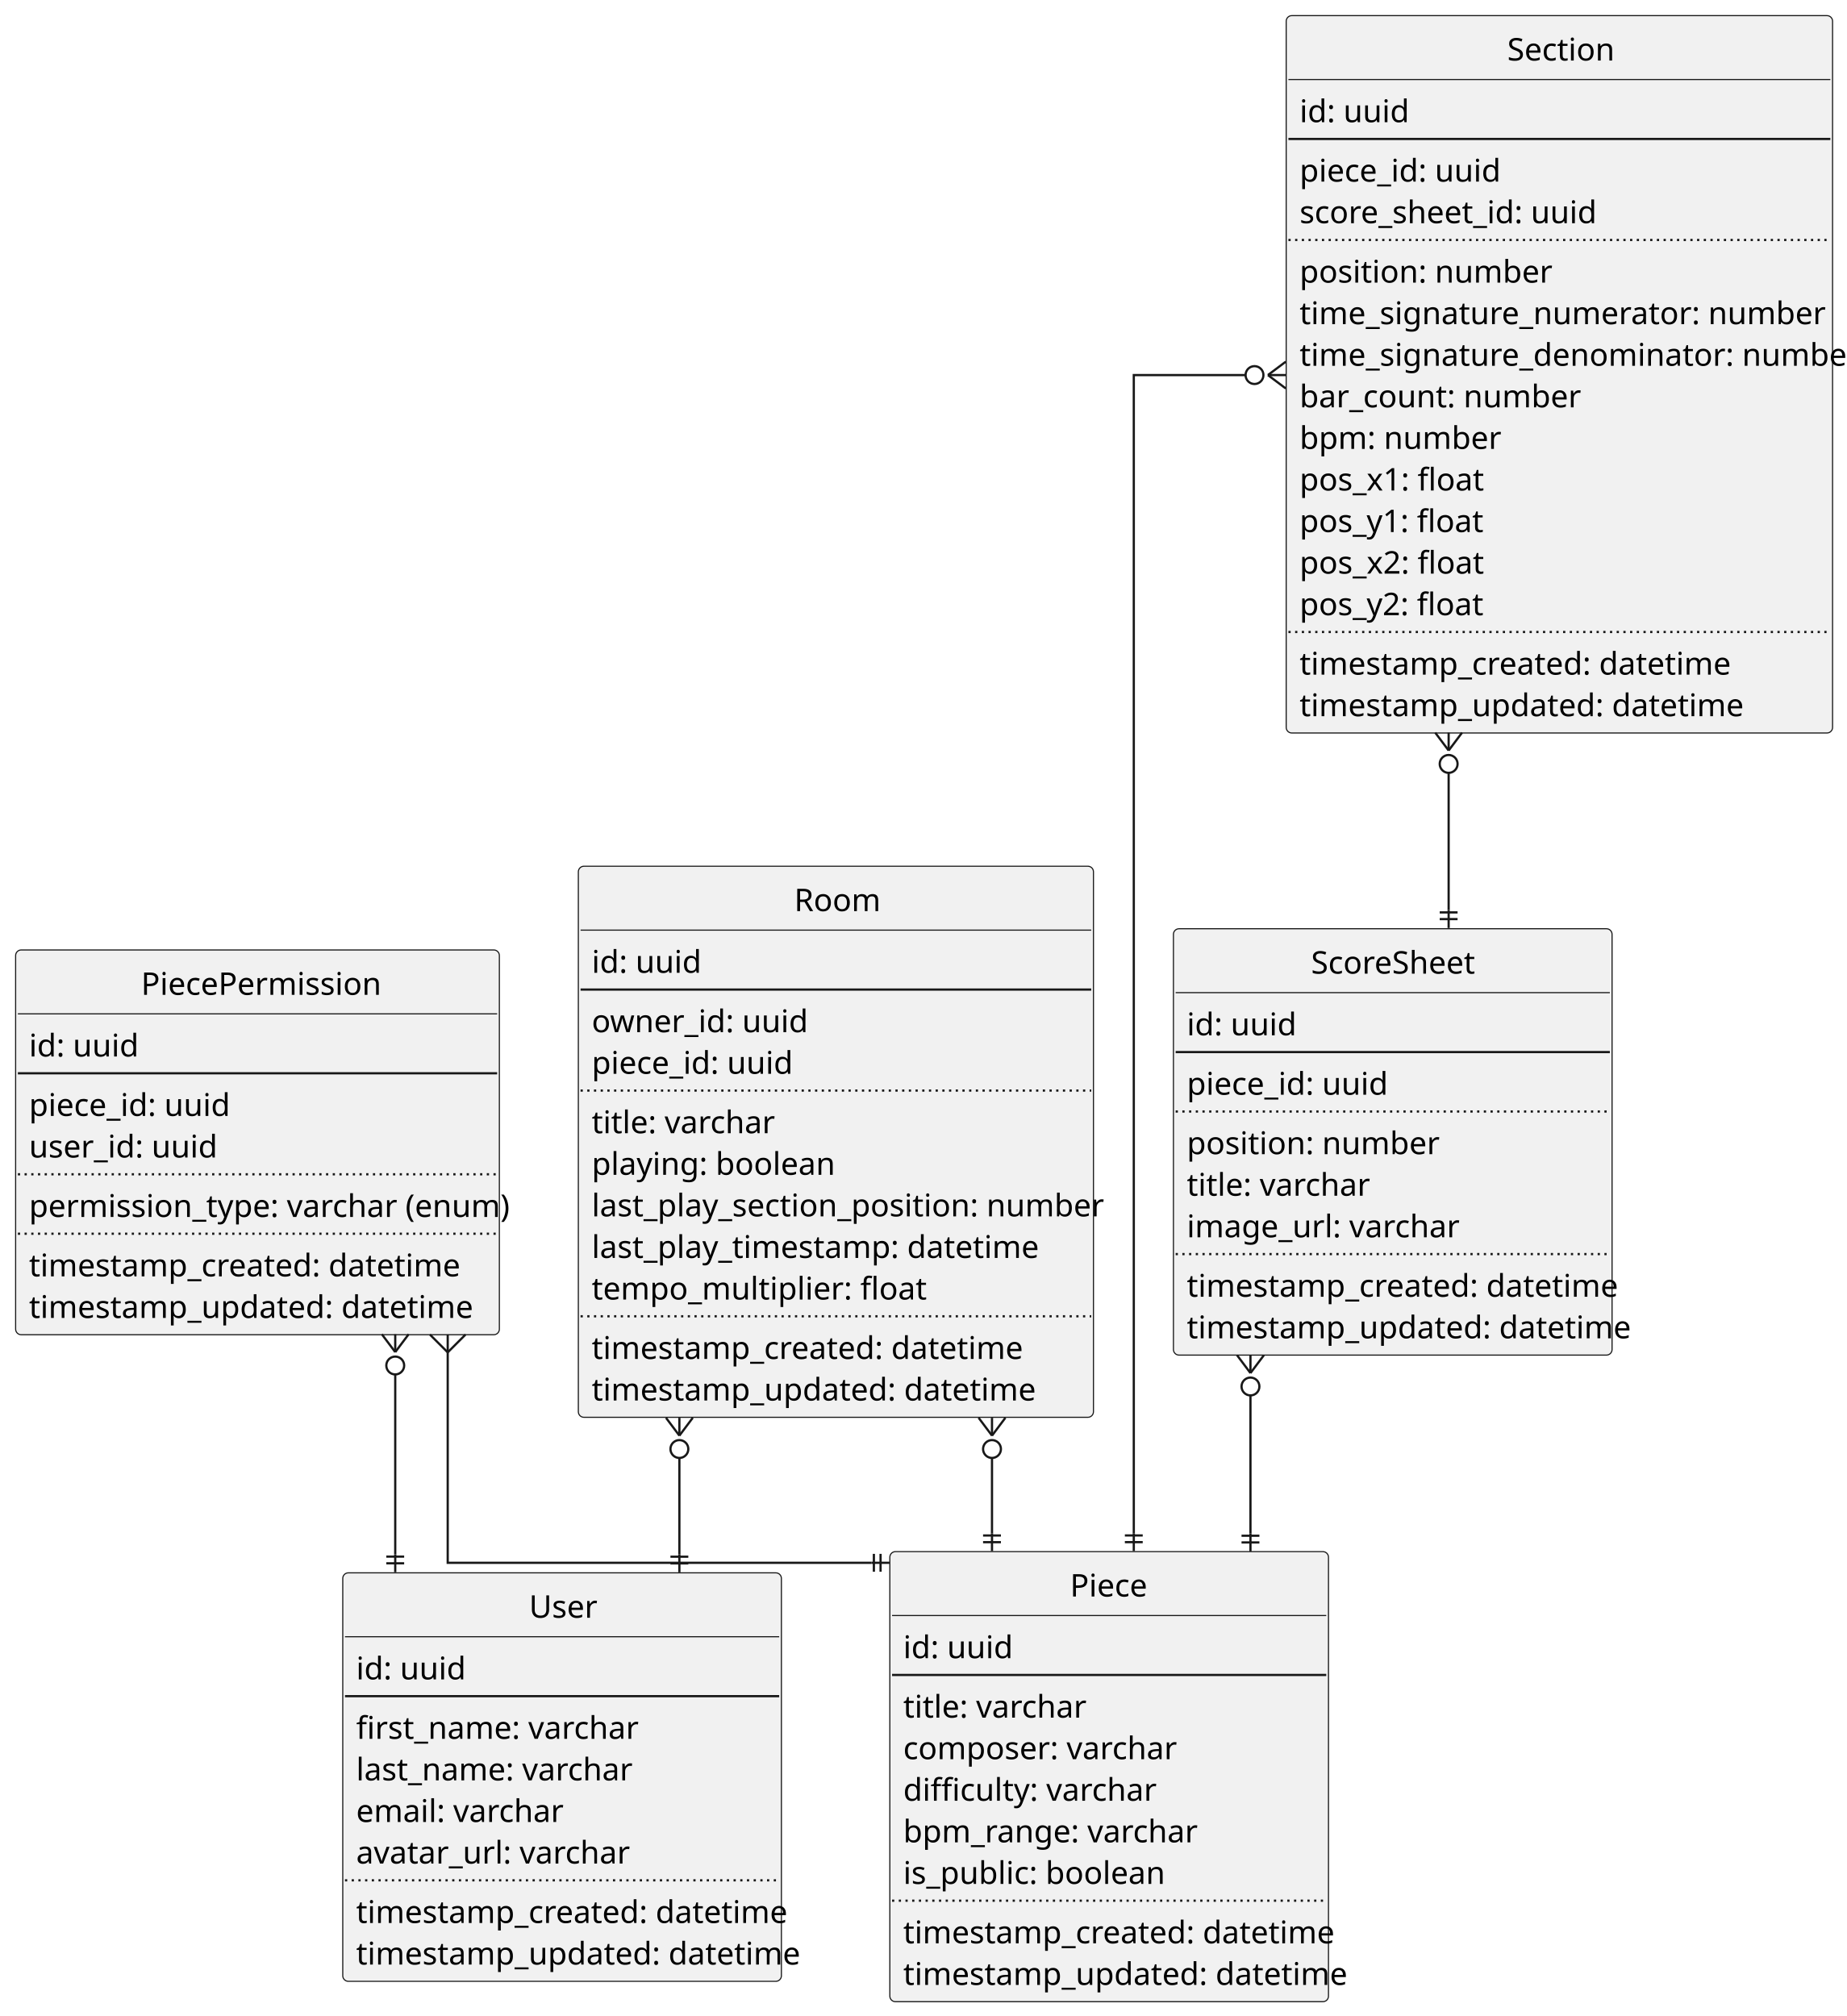
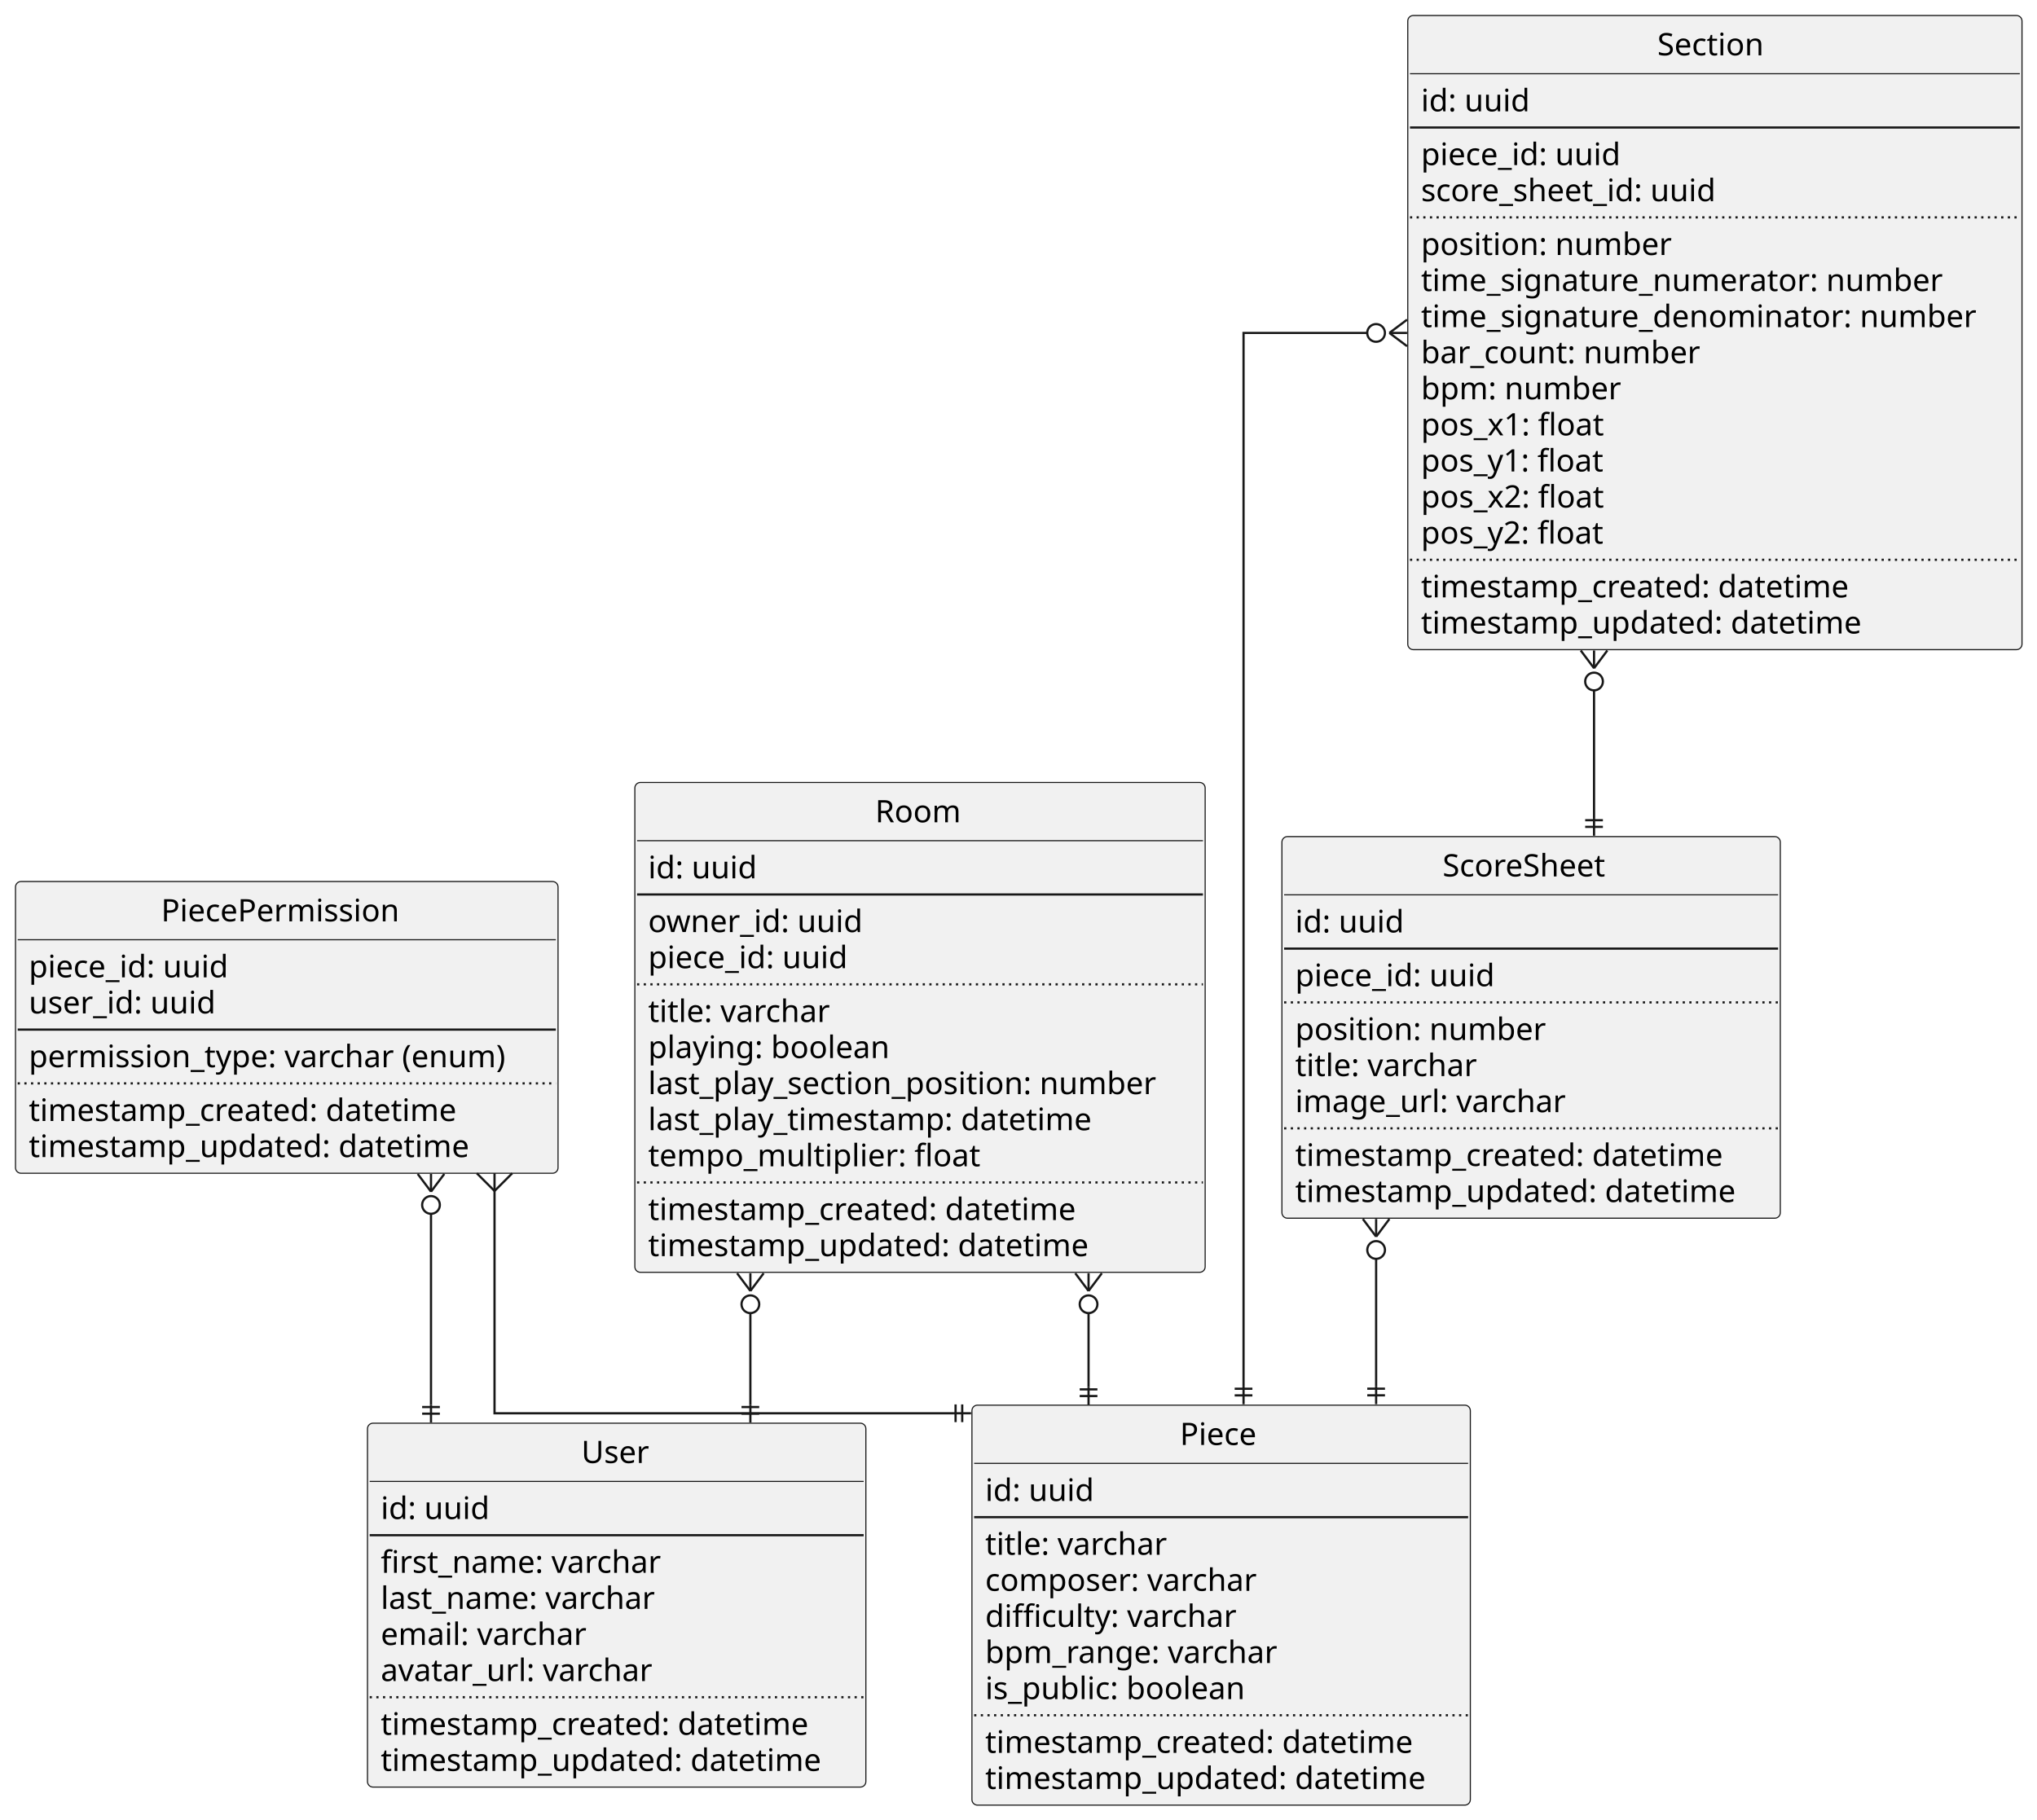
- <svg xmlns="http://www.w3.org/2000/svg" contentStyleType="text/css" data-diagram-type="CLASS" height="903px" preserveAspectRatio="none" style="width:827px;height:903px;background:#FFFFFF;" version="1.1" viewBox="0 0 827 903" width="827px" zoomAndPan="magnify">
+ <svg xmlns="http://www.w3.org/2000/svg" contentStyleType="text/css" data-diagram-type="CLASS" height="822px" preserveAspectRatio="none" style="width:920px;height:822px;background:#FFFFFF;" version="1.1" viewBox="0 0 920 822" width="920px" zoomAndPan="magnify">
  <defs />
  <g>
    <g class="entity" data-entity="user" data-source-line="8" data-uid="ent0002" id="entity_user">
-       <rect fill="#F1F1F1" height="182.969" rx="2.5" ry="2.5" style="stroke:#181818;stroke-width:0.5;" width="196.44" x="153.5" y="704.5" />
-       <text fill="#000000" font-family="sans-serif" font-size="14" lengthAdjust="spacing" textLength="29.559" x="236.941" y="724.607">User
-             </text>
-       <line style="stroke:#181818;stroke-width:0.5;" x1="154.5" x2="348.94" y1="733.121" y2="733.121" />
-       <text fill="#000000" font-family="sans-serif" font-size="14" lengthAdjust="spacing" textLength="45.145" x="159.5" y="752.229">id: uuid
-             </text>
-       <line style="stroke:#181818;stroke-width:1;" x1="154.5" x2="348.94" y1="759.742" y2="759.742" />
-       <text fill="#000000" font-family="sans-serif" font-size="14" lengthAdjust="spacing" textLength="119.82" x="159.5" y="778.85">first_name: varchar
-             </text>
-       <text fill="#000000" font-family="sans-serif" font-size="14" lengthAdjust="spacing" textLength="119.055" x="159.5" y="797.471">last_name: varchar
-             </text>
-       <text fill="#000000" font-family="sans-serif" font-size="14" lengthAdjust="spacing" textLength="87.917" x="159.5" y="816.092">email: varchar
-             </text>
-       <text fill="#000000" font-family="sans-serif" font-size="14" lengthAdjust="spacing" textLength="116.717" x="159.5" y="834.713">avatar_url: varchar
-             </text>
-       <line style="stroke:#181818;stroke-width:1;stroke-dasharray:1,2;" x1="154.5" x2="348.94" y1="842.227" y2="842.227" />
-       <text fill="#000000" font-family="sans-serif" font-size="14" lengthAdjust="spacing" textLength="180.53" x="159.5" y="861.334">timestamp_created: datetime
-             </text>
-       <text fill="#000000" font-family="sans-serif" font-size="14" lengthAdjust="spacing" textLength="184.44" x="159.5" y="879.955">timestamp_updated: datetime
+       <rect fill="#F1F1F1" height="164.375" rx="2.5" ry="2.5" style="stroke:#181818;stroke-width:0.5;" width="225.097" x="165.97" y="642.87" />
+       <text fill="#000000" font-family="sans-serif" font-size="14" lengthAdjust="spacing" textLength="31.91" x="262.563" y="660.865">User
+             </text>
+       <line style="stroke:#181818;stroke-width:0.5;" x1="166.97" x2="390.067" y1="669.167" y2="669.167" />
+       <text fill="#000000" font-family="sans-serif" font-size="14" lengthAdjust="spacing" textLength="52.466" x="171.97" y="686.162">id: uuid
+             </text>
+       <line style="stroke:#181818;stroke-width:1;" x1="166.97" x2="390.067" y1="693.464" y2="693.464" />
+       <text fill="#000000" font-family="sans-serif" font-size="14" lengthAdjust="spacing" textLength="136.753" x="171.97" y="710.459">first_name: varchar
+             </text>
+       <text fill="#000000" font-family="sans-serif" font-size="14" lengthAdjust="spacing" textLength="134.648" x="171.97" y="726.756">last_name: varchar
+             </text>
+       <text fill="#000000" font-family="sans-serif" font-size="14" lengthAdjust="spacing" textLength="101.302" x="171.97" y="743.053">email: varchar
+             </text>
+       <text fill="#000000" font-family="sans-serif" font-size="14" lengthAdjust="spacing" textLength="133.478" x="171.97" y="759.35">avatar_url: varchar
+             </text>
+       <line style="stroke:#181818;stroke-width:1;stroke-dasharray:1,2;" x1="166.97" x2="390.067" y1="766.651" y2="766.651" />
+       <text fill="#000000" font-family="sans-serif" font-size="14" lengthAdjust="spacing" textLength="208.517" x="171.97" y="783.646">timestamp_created: datetime
+             </text>
+       <text fill="#000000" font-family="sans-serif" font-size="14" lengthAdjust="spacing" textLength="213.097" x="171.97" y="799.943">timestamp_updated: datetime
            </text>
    </g>
    <g class="entity" data-entity="piece" data-source-line="21" data-uid="ent0003" id="entity_piece">
-       <rect fill="#F1F1F1" height="201.59" rx="2.5" ry="2.5" style="stroke:#181818;stroke-width:0.5;" width="196.44" x="398.5" y="695" />
-       <text fill="#000000" font-family="sans-serif" font-size="14" lengthAdjust="spacing" textLength="35.02" x="479.21" y="715.107">Piece
-             </text>
-       <line style="stroke:#181818;stroke-width:0.5;" x1="399.5" x2="593.94" y1="723.621" y2="723.621" />
-       <text fill="#000000" font-family="sans-serif" font-size="14" lengthAdjust="spacing" textLength="45.145" x="404.5" y="742.729">id: uuid
-             </text>
-       <line style="stroke:#181818;stroke-width:1;" x1="399.5" x2="593.94" y1="750.242" y2="750.242" />
-       <text fill="#000000" font-family="sans-serif" font-size="14" lengthAdjust="spacing" textLength="76.248" x="404.5" y="769.35">title: varchar
-             </text>
-       <text fill="#000000" font-family="sans-serif" font-size="14" lengthAdjust="spacing" textLength="115.931" x="404.5" y="787.971">composer: varchar
-             </text>
-       <text fill="#000000" font-family="sans-serif" font-size="14" lengthAdjust="spacing" textLength="105.034" x="404.5" y="806.592">difficulty: varchar
-             </text>
-       <text fill="#000000" font-family="sans-serif" font-size="14" lengthAdjust="spacing" textLength="125.289" x="404.5" y="825.213">bpm_range: varchar
-             </text>
-       <text fill="#000000" font-family="sans-serif" font-size="14" lengthAdjust="spacing" textLength="112.082" x="404.5" y="843.834">is_public: boolean
-             </text>
-       <line style="stroke:#181818;stroke-width:1;stroke-dasharray:1,2;" x1="399.5" x2="593.94" y1="851.348" y2="851.348" />
-       <text fill="#000000" font-family="sans-serif" font-size="14" lengthAdjust="spacing" textLength="180.53" x="404.5" y="870.455">timestamp_created: datetime
-             </text>
-       <text fill="#000000" font-family="sans-serif" font-size="14" lengthAdjust="spacing" textLength="184.44" x="404.5" y="889.076">timestamp_updated: datetime
+       <rect fill="#F1F1F1" height="180.672" rx="2.5" ry="2.5" style="stroke:#181818;stroke-width:0.5;" width="225.097" x="438.97" y="634.72" />
+       <text fill="#000000" font-family="sans-serif" font-size="14" lengthAdjust="spacing" textLength="37.256" x="532.89" y="652.715">Piece
+             </text>
+       <line style="stroke:#181818;stroke-width:0.5;" x1="439.97" x2="663.067" y1="661.017" y2="661.017" />
+       <text fill="#000000" font-family="sans-serif" font-size="14" lengthAdjust="spacing" textLength="52.466" x="444.97" y="678.012">id: uuid
+             </text>
+       <line style="stroke:#181818;stroke-width:1;" x1="439.97" x2="663.067" y1="685.314" y2="685.314" />
+       <text fill="#000000" font-family="sans-serif" font-size="14" lengthAdjust="spacing" textLength="90.064" x="444.97" y="702.309">title: varchar
+             </text>
+       <text fill="#000000" font-family="sans-serif" font-size="14" lengthAdjust="spacing" textLength="131.708" x="444.97" y="718.606">composer: varchar
+             </text>
+       <text fill="#000000" font-family="sans-serif" font-size="14" lengthAdjust="spacing" textLength="123.45" x="444.97" y="734.903">difficulty: varchar
+             </text>
+       <text fill="#000000" font-family="sans-serif" font-size="14" lengthAdjust="spacing" textLength="141.811" x="444.97" y="751.199">bpm_range: varchar
+             </text>
+       <text fill="#000000" font-family="sans-serif" font-size="14" lengthAdjust="spacing" textLength="125.446" x="444.97" y="767.496">is_public: boolean
+             </text>
+       <line style="stroke:#181818;stroke-width:1;stroke-dasharray:1,2;" x1="439.97" x2="663.067" y1="774.798" y2="774.798" />
+       <text fill="#000000" font-family="sans-serif" font-size="14" lengthAdjust="spacing" textLength="208.517" x="444.97" y="791.793">timestamp_created: datetime
+             </text>
+       <text fill="#000000" font-family="sans-serif" font-size="14" lengthAdjust="spacing" textLength="213.097" x="444.97" y="808.09">timestamp_updated: datetime
            </text>
    </g>
    <g class="entity" data-entity="scoresheet" data-source-line="35" data-uid="ent0004" id="entity_scoresheet">
-       <rect fill="#F1F1F1" height="190.969" rx="2.5" ry="2.5" style="stroke:#181818;stroke-width:0.5;" width="196.44" x="525.5" y="416" />
-       <text fill="#000000" font-family="sans-serif" font-size="14" lengthAdjust="spacing" textLength="73.158" x="587.141" y="436.107">ScoreSheet
-             </text>
-       <line style="stroke:#181818;stroke-width:0.5;" x1="526.5" x2="720.94" y1="444.621" y2="444.621" />
-       <text fill="#000000" font-family="sans-serif" font-size="14" lengthAdjust="spacing" textLength="45.145" x="531.5" y="463.728">id: uuid
-             </text>
-       <line style="stroke:#181818;stroke-width:1;" x1="526.5" x2="720.94" y1="471.242" y2="471.242" />
-       <text fill="#000000" font-family="sans-serif" font-size="14" lengthAdjust="spacing" textLength="86.399" x="531.5" y="490.35">piece_id: uuid
-             </text>
-       <line style="stroke:#181818;stroke-width:1;stroke-dasharray:1,2;" x1="526.5" x2="720.94" y1="497.863" y2="497.863" />
-       <text fill="#000000" font-family="sans-serif" font-size="14" lengthAdjust="spacing" textLength="103.503" x="531.5" y="516.971">position: number
-             </text>
-       <text fill="#000000" font-family="sans-serif" font-size="14" lengthAdjust="spacing" textLength="76.248" x="531.5" y="535.592">title: varchar
-             </text>
-       <text fill="#000000" font-family="sans-serif" font-size="14" lengthAdjust="spacing" textLength="115.938" x="531.5" y="554.213">image_url: varchar
-             </text>
-       <line style="stroke:#181818;stroke-width:1;stroke-dasharray:1,2;" x1="526.5" x2="720.94" y1="561.727" y2="561.727" />
-       <text fill="#000000" font-family="sans-serif" font-size="14" lengthAdjust="spacing" textLength="180.53" x="531.5" y="580.834">timestamp_created: datetime
-             </text>
-       <text fill="#000000" font-family="sans-serif" font-size="14" lengthAdjust="spacing" textLength="184.44" x="531.5" y="599.455">timestamp_updated: datetime
+       <rect fill="#F1F1F1" height="172.375" rx="2.5" ry="2.5" style="stroke:#181818;stroke-width:0.5;" width="225.097" x="578.97" y="377.9" />
+       <text fill="#000000" font-family="sans-serif" font-size="14" lengthAdjust="spacing" textLength="79.994" x="651.521" y="395.895">ScoreSheet
+             </text>
+       <line style="stroke:#181818;stroke-width:0.5;" x1="579.97" x2="803.067" y1="404.197" y2="404.197" />
+       <text fill="#000000" font-family="sans-serif" font-size="14" lengthAdjust="spacing" textLength="52.466" x="584.97" y="421.192">id: uuid
+             </text>
+       <line style="stroke:#181818;stroke-width:1;" x1="579.97" x2="803.067" y1="428.494" y2="428.494" />
+       <text fill="#000000" font-family="sans-serif" font-size="14" lengthAdjust="spacing" textLength="97.166" x="584.97" y="445.489">piece_id: uuid
+             </text>
+       <line style="stroke:#181818;stroke-width:1;stroke-dasharray:1,2;" x1="579.97" x2="803.067" y1="452.791" y2="452.791" />
+       <text fill="#000000" font-family="sans-serif" font-size="14" lengthAdjust="spacing" textLength="119.26" x="584.97" y="469.786">position: number
+             </text>
+       <text fill="#000000" font-family="sans-serif" font-size="14" lengthAdjust="spacing" textLength="90.064" x="584.97" y="486.083">title: varchar
+             </text>
+       <text fill="#000000" font-family="sans-serif" font-size="14" lengthAdjust="spacing" textLength="131.817" x="584.97" y="502.38">image_url: varchar
+             </text>
+       <line style="stroke:#181818;stroke-width:1;stroke-dasharray:1,2;" x1="579.97" x2="803.067" y1="509.681" y2="509.681" />
+       <text fill="#000000" font-family="sans-serif" font-size="14" lengthAdjust="spacing" textLength="208.517" x="584.97" y="526.676">timestamp_created: datetime
+             </text>
+       <text fill="#000000" font-family="sans-serif" font-size="14" lengthAdjust="spacing" textLength="213.097" x="584.97" y="542.973">timestamp_updated: datetime
            </text>
    </g>
    <g class="entity" data-entity="section" data-source-line="49" data-uid="ent0005" id="entity_section">
-       <rect fill="#F1F1F1" height="321.316" rx="2.5" ry="2.5" style="stroke:#181818;stroke-width:0.5;" width="244.689" x="576" y="7" />
-       <text fill="#000000" font-family="sans-serif" font-size="14" lengthAdjust="spacing" textLength="46.696" x="674.996" y="27.107">Section
-             </text>
-       <line style="stroke:#181818;stroke-width:0.5;" x1="577" x2="819.688" y1="35.621" y2="35.621" />
-       <text fill="#000000" font-family="sans-serif" font-size="14" lengthAdjust="spacing" textLength="45.145" x="582" y="54.728">id: uuid
-             </text>
-       <line style="stroke:#181818;stroke-width:1;" x1="577" x2="819.688" y1="62.242" y2="62.242" />
-       <text fill="#000000" font-family="sans-serif" font-size="14" lengthAdjust="spacing" textLength="86.399" x="582" y="81.35">piece_id: uuid
-             </text>
-       <text fill="#000000" font-family="sans-serif" font-size="14" lengthAdjust="spacing" textLength="129.199" x="582" y="99.971">score_sheet_id: uuid
-             </text>
-       <line style="stroke:#181818;stroke-width:1;stroke-dasharray:1,2;" x1="577" x2="819.688" y1="107.484" y2="107.484" />
-       <text fill="#000000" font-family="sans-serif" font-size="14" lengthAdjust="spacing" textLength="103.503" x="582" y="126.592">position: number
-             </text>
-       <text fill="#000000" font-family="sans-serif" font-size="14" lengthAdjust="spacing" textLength="218.668" x="582" y="145.213">time_signature_numerator: number
-             </text>
-       <text fill="#000000" font-family="sans-serif" font-size="14" lengthAdjust="spacing" textLength="232.689" x="582" y="163.834">time_signature_denominator: number
-             </text>
-       <text fill="#000000" font-family="sans-serif" font-size="14" lengthAdjust="spacing" textLength="117.517" x="582" y="182.455">bar_count: number
-             </text>
-       <text fill="#000000" font-family="sans-serif" font-size="14" lengthAdjust="spacing" textLength="82.482" x="582" y="201.076">bpm: number
-             </text>
-       <text fill="#000000" font-family="sans-serif" font-size="14" lengthAdjust="spacing" textLength="79.386" x="582" y="219.697">pos_x1: float
-             </text>
-       <text fill="#000000" font-family="sans-serif" font-size="14" lengthAdjust="spacing" textLength="79.386" x="582" y="238.318">pos_y1: float
-             </text>
-       <text fill="#000000" font-family="sans-serif" font-size="14" lengthAdjust="spacing" textLength="79.386" x="582" y="256.94">pos_x2: float
-             </text>
-       <text fill="#000000" font-family="sans-serif" font-size="14" lengthAdjust="spacing" textLength="79.386" x="582" y="275.56">pos_y2: float
-             </text>
-       <line style="stroke:#181818;stroke-width:1;stroke-dasharray:1,2;" x1="577" x2="819.688" y1="283.074" y2="283.074" />
-       <text fill="#000000" font-family="sans-serif" font-size="14" lengthAdjust="spacing" textLength="180.53" x="582" y="302.182">timestamp_created: datetime
-             </text>
-       <text fill="#000000" font-family="sans-serif" font-size="14" lengthAdjust="spacing" textLength="184.44" x="582" y="320.803">timestamp_updated: datetime
+       <rect fill="#F1F1F1" height="286.453" rx="2.5" ry="2.5" style="stroke:#181818;stroke-width:0.5;" width="277.419" x="635.81" y="7" />
+       <text fill="#000000" font-family="sans-serif" font-size="14" lengthAdjust="spacing" textLength="52.015" x="748.512" y="24.995">Section
+             </text>
+       <line style="stroke:#181818;stroke-width:0.5;" x1="636.81" x2="912.229" y1="33.297" y2="33.297" />
+       <text fill="#000000" font-family="sans-serif" font-size="14" lengthAdjust="spacing" textLength="52.466" x="641.81" y="50.292">id: uuid
+             </text>
+       <line style="stroke:#181818;stroke-width:1;" x1="636.81" x2="912.229" y1="57.594" y2="57.594" />
+       <text fill="#000000" font-family="sans-serif" font-size="14" lengthAdjust="spacing" textLength="97.166" x="641.81" y="74.589">piece_id: uuid
+             </text>
+       <text fill="#000000" font-family="sans-serif" font-size="14" lengthAdjust="spacing" textLength="143.274" x="641.81" y="90.886">score_sheet_id: uuid
+             </text>
+       <line style="stroke:#181818;stroke-width:1;stroke-dasharray:1,2;" x1="636.81" x2="912.229" y1="98.188" y2="98.188" />
+       <text fill="#000000" font-family="sans-serif" font-size="14" lengthAdjust="spacing" textLength="119.26" x="641.81" y="115.183">position: number
+             </text>
+       <text fill="#000000" font-family="sans-serif" font-size="14" lengthAdjust="spacing" textLength="249.833" x="641.81" y="131.48">time_signature_numerator: number
+             </text>
+       <text fill="#000000" font-family="sans-serif" font-size="14" lengthAdjust="spacing" textLength="265.419" x="641.81" y="147.776">time_signature_denominator: number
+             </text>
+       <text fill="#000000" font-family="sans-serif" font-size="14" lengthAdjust="spacing" textLength="133.526" x="641.81" y="164.073">bar_count: number
+             </text>
+       <text fill="#000000" font-family="sans-serif" font-size="14" lengthAdjust="spacing" textLength="95.218" x="641.81" y="180.37">bpm: number
+             </text>
+       <text fill="#000000" font-family="sans-serif" font-size="14" lengthAdjust="spacing" textLength="89.558" x="641.81" y="196.667">pos_x1: float
+             </text>
+       <text fill="#000000" font-family="sans-serif" font-size="14" lengthAdjust="spacing" textLength="89.558" x="641.81" y="212.964">pos_y1: float
+             </text>
+       <text fill="#000000" font-family="sans-serif" font-size="14" lengthAdjust="spacing" textLength="89.558" x="641.81" y="229.261">pos_x2: float
+             </text>
+       <text fill="#000000" font-family="sans-serif" font-size="14" lengthAdjust="spacing" textLength="89.558" x="641.81" y="245.558">pos_y2: float
+             </text>
+       <line style="stroke:#181818;stroke-width:1;stroke-dasharray:1,2;" x1="636.81" x2="912.229" y1="252.859" y2="252.859" />
+       <text fill="#000000" font-family="sans-serif" font-size="14" lengthAdjust="spacing" textLength="208.517" x="641.81" y="269.854">timestamp_created: datetime
+             </text>
+       <text fill="#000000" font-family="sans-serif" font-size="14" lengthAdjust="spacing" textLength="213.097" x="641.81" y="286.151">timestamp_updated: datetime
            </text>
    </g>
    <g class="entity" data-entity="piecepermission" data-source-line="70" data-uid="ent0006" id="entity_piecepermission">
-       <rect fill="#F1F1F1" height="172.348" rx="2.5" ry="2.5" style="stroke:#181818;stroke-width:0.5;" width="216.634" x="7" y="425.5" />
-       <text fill="#000000" font-family="sans-serif" font-size="14" lengthAdjust="spacing" textLength="104.262" x="63.186" y="445.607">PiecePermission
-             </text>
-       <line style="stroke:#181818;stroke-width:0.5;" x1="8" x2="222.634" y1="454.121" y2="454.121" />
-       <text fill="#000000" font-family="sans-serif" font-size="14" lengthAdjust="spacing" textLength="45.145" x="13" y="473.228">id: uuid
-             </text>
-       <line style="stroke:#181818;stroke-width:1;" x1="8" x2="222.634" y1="480.742" y2="480.742" />
-       <text fill="#000000" font-family="sans-serif" font-size="14" lengthAdjust="spacing" textLength="86.399" x="13" y="499.85">piece_id: uuid
-             </text>
-       <text fill="#000000" font-family="sans-serif" font-size="14" lengthAdjust="spacing" textLength="80.165" x="13" y="518.471">user_id: uuid
-             </text>
-       <line style="stroke:#181818;stroke-width:1;stroke-dasharray:1,2;" x1="8" x2="222.634" y1="525.984" y2="525.984" />
-       <text fill="#000000" font-family="sans-serif" font-size="14" lengthAdjust="spacing" textLength="204.634" x="13" y="545.092">permission_type: varchar (enum)
-             </text>
-       <line style="stroke:#181818;stroke-width:1;stroke-dasharray:1,2;" x1="8" x2="222.634" y1="552.606" y2="552.606" />
-       <text fill="#000000" font-family="sans-serif" font-size="14" lengthAdjust="spacing" textLength="180.53" x="13" y="571.713">timestamp_created: datetime
-             </text>
-       <text fill="#000000" font-family="sans-serif" font-size="14" lengthAdjust="spacing" textLength="184.44" x="13" y="590.334">timestamp_updated: datetime
-             </text>
-     </g>
-     <g class="entity" data-entity="room" data-source-line="83" data-uid="ent0007" id="entity_room">
-       <rect fill="#F1F1F1" height="246.832" rx="2.5" ry="2.5" style="stroke:#181818;stroke-width:0.5;" width="230.689" x="259" y="388" />
-       <text fill="#000000" font-family="sans-serif" font-size="14" lengthAdjust="spacing" textLength="37.345" x="355.672" y="408.107">Room
-             </text>
-       <line style="stroke:#181818;stroke-width:0.5;" x1="260" x2="488.688" y1="416.621" y2="416.621" />
-       <text fill="#000000" font-family="sans-serif" font-size="14" lengthAdjust="spacing" textLength="45.145" x="265" y="435.728">id: uuid
-             </text>
-       <line style="stroke:#181818;stroke-width:1;" x1="260" x2="488.688" y1="443.242" y2="443.242" />
-       <text fill="#000000" font-family="sans-serif" font-size="14" lengthAdjust="spacing" textLength="91.061" x="265" y="462.35">owner_id: uuid
-             </text>
-       <text fill="#000000" font-family="sans-serif" font-size="14" lengthAdjust="spacing" textLength="86.399" x="265" y="480.971">piece_id: uuid
-             </text>
-       <line style="stroke:#181818;stroke-width:1;stroke-dasharray:1,2;" x1="260" x2="488.688" y1="488.484" y2="488.484" />
-       <text fill="#000000" font-family="sans-serif" font-size="14" lengthAdjust="spacing" textLength="76.248" x="265" y="507.592">title: varchar
-             </text>
-       <text fill="#000000" font-family="sans-serif" font-size="14" lengthAdjust="spacing" textLength="101.972" x="265" y="526.213">playing: boolean
-             </text>
-       <text fill="#000000" font-family="sans-serif" font-size="14" lengthAdjust="spacing" textLength="218.689" x="265" y="544.834">last_play_section_position: number
-             </text>
-       <text fill="#000000" font-family="sans-serif" font-size="14" lengthAdjust="spacing" textLength="189.089" x="265" y="563.455">last_play_timestamp: datetime
-             </text>
-       <text fill="#000000" font-family="sans-serif" font-size="14" lengthAdjust="spacing" textLength="136.951" x="265" y="582.076">tempo_multiplier: float
-             </text>
-       <line style="stroke:#181818;stroke-width:1;stroke-dasharray:1,2;" x1="260" x2="488.688" y1="589.59" y2="589.59" />
-       <text fill="#000000" font-family="sans-serif" font-size="14" lengthAdjust="spacing" textLength="180.53" x="265" y="608.697">timestamp_created: datetime
-             </text>
-       <text fill="#000000" font-family="sans-serif" font-size="14" lengthAdjust="spacing" textLength="184.44" x="265" y="627.318">timestamp_updated: datetime
-             </text>
-     </g>
-     <g class="link" data-entity-1="scoresheet" data-entity-2="piece" data-source-line="100" data-uid="lnk8" id="link_scoresheet_piece">
-       <path codeLine="100" d="M560,625.03 C560,653.28 560,658.29 560,686.88" fill="none" id="scoresheet-piece" style="stroke:#181818;stroke-width:1;" />
-       <line style="stroke:#181818;stroke-width:1;" x1="560" x2="554" y1="615.03" y2="607.03" />
-       <line style="stroke:#181818;stroke-width:1;" x1="560" x2="566" y1="615.03" y2="607.03" />
-       <line style="stroke:#181818;stroke-width:1;" x1="560" x2="560" y1="615.03" y2="607.03" />
-       <ellipse cx="560" cy="621.03" fill="none" rx="4" ry="4" style="stroke:#181818;stroke-width:1;" />
-       <line style="stroke:#181818;stroke-width:1;" x1="564" x2="556" y1="690.88" y2="690.88" />
-       <line style="stroke:#181818;stroke-width:1;" x1="564" x2="556" y1="687.88" y2="687.88" />
-       <line style="stroke:#181818;stroke-width:1;" x1="560" x2="560" y1="686.88" y2="694.88" />
-     </g>
-     <g class="link" data-entity-1="section" data-entity-2="piece" data-source-line="101" data-uid="lnk9" id="link_section_piece">
-       <path codeLine="101" d="M557.81,168 C520.78,168 507.75,168 507.75,168 C507.75,168 507.75,509.12 507.75,686.75" fill="none" id="section-piece" style="stroke:#181818;stroke-width:1;" />
-       <line style="stroke:#181818;stroke-width:1;" x1="567.81" x2="575.81" y1="168" y2="162" />
-       <line style="stroke:#181818;stroke-width:1;" x1="567.81" x2="575.81" y1="168" y2="174" />
-       <line style="stroke:#181818;stroke-width:1;" x1="567.81" x2="575.81" y1="168" y2="168" />
-       <ellipse cx="561.81" cy="168" fill="none" rx="4" ry="4" style="stroke:#181818;stroke-width:1;" />
-       <line style="stroke:#181818;stroke-width:1;" x1="511.75" x2="503.75" y1="690.75" y2="690.75" />
-       <line style="stroke:#181818;stroke-width:1;" x1="511.75" x2="503.75" y1="687.75" y2="687.75" />
-       <line style="stroke:#181818;stroke-width:1;" x1="507.75" x2="507.75" y1="686.75" y2="694.75" />
-     </g>
-     <g class="link" data-entity-1="section" data-entity-2="scoresheet" data-source-line="102" data-uid="lnk10" id="link_section_scoresheet">
-       <path codeLine="102" d="M648.75,346.17 C648.75,376.1 648.75,380.48 648.75,407.68" fill="none" id="section-scoresheet" style="stroke:#181818;stroke-width:1;" />
-       <line style="stroke:#181818;stroke-width:1;" x1="648.75" x2="642.75" y1="336.17" y2="328.17" />
-       <line style="stroke:#181818;stroke-width:1;" x1="648.75" x2="654.75" y1="336.17" y2="328.17" />
-       <line style="stroke:#181818;stroke-width:1;" x1="648.75" x2="648.75" y1="336.17" y2="328.17" />
-       <ellipse cx="648.75" cy="342.17" fill="none" rx="4" ry="4" style="stroke:#181818;stroke-width:1;" />
-       <line style="stroke:#181818;stroke-width:1;" x1="652.75" x2="644.75" y1="411.68" y2="411.68" />
-       <line style="stroke:#181818;stroke-width:1;" x1="652.75" x2="644.75" y1="408.68" y2="408.68" />
-       <line style="stroke:#181818;stroke-width:1;" x1="648.75" x2="648.75" y1="407.68" y2="415.68" />
-     </g>
-     <g class="link" data-entity-1="piecepermission" data-entity-2="user" data-source-line="103" data-uid="lnk11" id="link_piecepermission_user">
-       <path codeLine="103" d="M177,615.63 C177,649.32 177,662.01 177,696.23" fill="none" id="piecepermission-user" style="stroke:#181818;stroke-width:1;" />
-       <line style="stroke:#181818;stroke-width:1;" x1="177" x2="171" y1="605.63" y2="597.63" />
-       <line style="stroke:#181818;stroke-width:1;" x1="177" x2="183" y1="605.63" y2="597.63" />
-       <line style="stroke:#181818;stroke-width:1;" x1="177" x2="177" y1="605.63" y2="597.63" />
-       <ellipse cx="177" cy="611.63" fill="none" rx="4" ry="4" style="stroke:#181818;stroke-width:1;" />
-       <line style="stroke:#181818;stroke-width:1;" x1="181" x2="173" y1="700.23" y2="700.23" />
-       <line style="stroke:#181818;stroke-width:1;" x1="181" x2="173" y1="697.23" y2="697.23" />
-       <line style="stroke:#181818;stroke-width:1;" x1="177" x2="177" y1="696.23" y2="704.23" />
-     </g>
-     <g class="link" data-entity-1="piecepermission" data-entity-2="piece" data-source-line="104" data-uid="lnk12" id="link_piecepermission_piece">
-       <path codeLine="104" d="M200.5,605.75 C200.5,655.39 200.5,700 200.5,700 C200.5,700 304.18,700 390.35,700" fill="none" id="piecepermission-piece" style="stroke:#181818;stroke-width:1;" />
-       <line style="stroke:#181818;stroke-width:1;" x1="200.5" x2="192.5" y1="605.75" y2="597.75" />
-       <line style="stroke:#181818;stroke-width:1;" x1="200.5" x2="208.5" y1="605.75" y2="597.75" />
-       <line style="stroke:#181818;stroke-width:1;" x1="200.5" x2="200.5" y1="605.75" y2="597.75" />
-       <line style="stroke:#181818;stroke-width:1;" x1="394.35" x2="394.35" y1="696" y2="704" />
-       <line style="stroke:#181818;stroke-width:1;" x1="391.35" x2="391.35" y1="696" y2="704" />
-       <line style="stroke:#181818;stroke-width:1;" x1="390.35" x2="398.35" y1="700" y2="700" />
-     </g>
-     <g class="link" data-entity-1="room" data-entity-2="user" data-source-line="105" data-uid="lnk13" id="link_room_user">
-       <path codeLine="105" d="M304.25,653.04 C304.25,676.29 304.25,674.21 304.25,696.27" fill="none" id="room-user" style="stroke:#181818;stroke-width:1;" />
-       <line style="stroke:#181818;stroke-width:1;" x1="304.25" x2="298.25" y1="643.04" y2="635.04" />
-       <line style="stroke:#181818;stroke-width:1;" x1="304.25" x2="310.25" y1="643.04" y2="635.04" />
-       <line style="stroke:#181818;stroke-width:1;" x1="304.25" x2="304.25" y1="643.04" y2="635.04" />
-       <ellipse cx="304.25" cy="649.04" fill="none" rx="4" ry="4" style="stroke:#181818;stroke-width:1;" />
-       <line style="stroke:#181818;stroke-width:1;" x1="308.25" x2="300.25" y1="700.27" y2="700.27" />
-       <line style="stroke:#181818;stroke-width:1;" x1="308.25" x2="300.25" y1="697.27" y2="697.27" />
-       <line style="stroke:#181818;stroke-width:1;" x1="304.25" x2="304.25" y1="696.27" y2="704.27" />
-     </g>
-     <g class="link" data-entity-1="room" data-entity-2="piece" data-source-line="106" data-uid="lnk14" id="link_room_piece">
-       <path codeLine="106" d="M444.25,653.04 C444.25,672.99 444.25,667.43 444.25,686.77" fill="none" id="room-piece" style="stroke:#181818;stroke-width:1;" />
-       <line style="stroke:#181818;stroke-width:1;" x1="444.25" x2="438.25" y1="643.04" y2="635.04" />
-       <line style="stroke:#181818;stroke-width:1;" x1="444.25" x2="450.25" y1="643.04" y2="635.04" />
-       <line style="stroke:#181818;stroke-width:1;" x1="444.25" x2="444.25" y1="643.04" y2="635.04" />
-       <ellipse cx="444.25" cy="649.04" fill="none" rx="4" ry="4" style="stroke:#181818;stroke-width:1;" />
-       <line style="stroke:#181818;stroke-width:1;" x1="448.25" x2="440.25" y1="690.77" y2="690.77" />
-       <line style="stroke:#181818;stroke-width:1;" x1="448.25" x2="440.25" y1="687.77" y2="687.77" />
-       <line style="stroke:#181818;stroke-width:1;" x1="444.25" x2="444.25" y1="686.77" y2="694.77" />
+       <rect fill="#F1F1F1" height="131.781" rx="2.5" ry="2.5" style="stroke:#181818;stroke-width:0.5;" width="245.037" x="7" y="398.19" />
+       <text fill="#000000" font-family="sans-serif" font-size="14" lengthAdjust="spacing" textLength="113.511" x="72.763" y="416.185">PiecePermission
+             </text>
+       <line style="stroke:#181818;stroke-width:0.5;" x1="8" x2="251.037" y1="424.487" y2="424.487" />
+       <text fill="#000000" font-family="sans-serif" font-size="14" lengthAdjust="spacing" textLength="97.166" x="13" y="441.482">piece_id: uuid
+             </text>
+       <text fill="#000000" font-family="sans-serif" font-size="14" lengthAdjust="spacing" textLength="90.002" x="13" y="457.779">user_id: uuid
+             </text>
+       <line style="stroke:#181818;stroke-width:1;" x1="8" x2="251.037" y1="465.081" y2="465.081" />
+       <text fill="#000000" font-family="sans-serif" font-size="14" lengthAdjust="spacing" textLength="233.037" x="13" y="482.076">permission_type: varchar (enum)
+             </text>
+       <line style="stroke:#181818;stroke-width:1;stroke-dasharray:1,2;" x1="8" x2="251.037" y1="489.377" y2="489.377" />
+       <text fill="#000000" font-family="sans-serif" font-size="14" lengthAdjust="spacing" textLength="208.517" x="13" y="506.373">timestamp_created: datetime
+             </text>
+       <text fill="#000000" font-family="sans-serif" font-size="14" lengthAdjust="spacing" textLength="213.097" x="13" y="522.669">timestamp_updated: datetime
+             </text>
+     </g>
+     <g class="entity" data-entity="room" data-source-line="81" data-uid="ent0007" id="entity_room">
+       <rect fill="#F1F1F1" height="221.266" rx="2.5" ry="2.5" style="stroke:#181818;stroke-width:0.5;" width="257.574" x="286.73" y="353.45" />
+       <text fill="#000000" font-family="sans-serif" font-size="14" lengthAdjust="spacing" textLength="40.496" x="395.269" y="371.445">Room
+             </text>
+       <line style="stroke:#181818;stroke-width:0.5;" x1="287.73" x2="543.304" y1="379.747" y2="379.747" />
+       <text fill="#000000" font-family="sans-serif" font-size="14" lengthAdjust="spacing" textLength="52.466" x="292.73" y="396.742">id: uuid
+             </text>
+       <line style="stroke:#181818;stroke-width:1;" x1="287.73" x2="543.304" y1="404.044" y2="404.044" />
+       <text fill="#000000" font-family="sans-serif" font-size="14" lengthAdjust="spacing" textLength="102.724" x="292.73" y="421.039">owner_id: uuid
+             </text>
+       <text fill="#000000" font-family="sans-serif" font-size="14" lengthAdjust="spacing" textLength="97.166" x="292.73" y="437.336">piece_id: uuid
+             </text>
+       <line style="stroke:#181818;stroke-width:1;stroke-dasharray:1,2;" x1="287.73" x2="543.304" y1="444.637" y2="444.637" />
+       <text fill="#000000" font-family="sans-serif" font-size="14" lengthAdjust="spacing" textLength="90.064" x="292.73" y="461.633">title: varchar
+             </text>
+       <text fill="#000000" font-family="sans-serif" font-size="14" lengthAdjust="spacing" textLength="116.43" x="292.73" y="477.93">playing: boolean
+             </text>
+       <text fill="#000000" font-family="sans-serif" font-size="14" lengthAdjust="spacing" textLength="245.574" x="292.73" y="494.226">last_play_section_position: number
+             </text>
+       <text fill="#000000" font-family="sans-serif" font-size="14" lengthAdjust="spacing" textLength="216.774" x="292.73" y="510.523">last_play_timestamp: datetime
+             </text>
+       <text fill="#000000" font-family="sans-serif" font-size="14" lengthAdjust="spacing" textLength="159.626" x="292.73" y="526.82">tempo_multiplier: float
+             </text>
+       <line style="stroke:#181818;stroke-width:1;stroke-dasharray:1,2;" x1="287.73" x2="543.304" y1="534.122" y2="534.122" />
+       <text fill="#000000" font-family="sans-serif" font-size="14" lengthAdjust="spacing" textLength="208.517" x="292.73" y="551.117">timestamp_created: datetime
+             </text>
+       <text fill="#000000" font-family="sans-serif" font-size="14" lengthAdjust="spacing" textLength="213.097" x="292.73" y="567.414">timestamp_updated: datetime
+             </text>
+     </g>
+     <g class="link" data-entity-1="scoresheet" data-entity-2="piece" data-source-line="98" data-uid="lnk8" id="link_scoresheet_piece">
+       <path codeLine="98" d="M621.52,568.62 C621.52,595.48 621.52,599.14 621.52,626.28" fill="none" id="scoresheet-piece" style="stroke:#181818;stroke-width:1;" />
+       <line style="stroke:#181818;stroke-width:1;" x1="621.52" x2="615.52" y1="558.62" y2="550.62" />
+       <line style="stroke:#181818;stroke-width:1;" x1="621.52" x2="627.52" y1="558.62" y2="550.62" />
+       <line style="stroke:#181818;stroke-width:1;" x1="621.52" x2="621.52" y1="558.62" y2="550.62" />
+       <ellipse cx="621.52" cy="564.62" fill="none" rx="4" ry="4" style="stroke:#181818;stroke-width:1;" />
+       <line style="stroke:#181818;stroke-width:1;" x1="625.52" x2="617.52" y1="630.28" y2="630.28" />
+       <line style="stroke:#181818;stroke-width:1;" x1="625.52" x2="617.52" y1="627.28" y2="627.28" />
+       <line style="stroke:#181818;stroke-width:1;" x1="621.52" x2="621.52" y1="626.28" y2="634.28" />
+     </g>
+     <g class="link" data-entity-1="section" data-entity-2="piece" data-source-line="99" data-uid="lnk9" id="link_section_piece">
+       <path codeLine="99" d="M617.5,150.39 C577.1,150.39 561.64,150.39 561.64,150.39 C561.64,150.39 561.64,464.38 561.64,626.31" fill="none" id="section-piece" style="stroke:#181818;stroke-width:1;" />
+       <line style="stroke:#181818;stroke-width:1;" x1="627.5" x2="635.5" y1="150.39" y2="144.39" />
+       <line style="stroke:#181818;stroke-width:1;" x1="627.5" x2="635.5" y1="150.39" y2="156.39" />
+       <line style="stroke:#181818;stroke-width:1;" x1="627.5" x2="635.5" y1="150.39" y2="150.39" />
+       <ellipse cx="621.5" cy="150.39" fill="none" rx="4" ry="4" style="stroke:#181818;stroke-width:1;" />
+       <line style="stroke:#181818;stroke-width:1;" x1="565.64" x2="557.64" y1="630.31" y2="630.31" />
+       <line style="stroke:#181818;stroke-width:1;" x1="565.64" x2="557.64" y1="627.31" y2="627.31" />
+       <line style="stroke:#181818;stroke-width:1;" x1="561.64" x2="561.64" y1="626.31" y2="634.31" />
+     </g>
+     <g class="link" data-entity-1="section" data-entity-2="scoresheet" data-source-line="100" data-uid="lnk10" id="link_section_scoresheet">
+       <path codeLine="100" d="M719.94,311.84 C719.94,340.41 719.94,343.57 719.94,369.5" fill="none" id="section-scoresheet" style="stroke:#181818;stroke-width:1;" />
+       <line style="stroke:#181818;stroke-width:1;" x1="719.94" x2="713.94" y1="301.84" y2="293.84" />
+       <line style="stroke:#181818;stroke-width:1;" x1="719.94" x2="725.94" y1="301.84" y2="293.84" />
+       <line style="stroke:#181818;stroke-width:1;" x1="719.94" x2="719.94" y1="301.84" y2="293.84" />
+       <ellipse cx="719.94" cy="307.84" fill="none" rx="4" ry="4" style="stroke:#181818;stroke-width:1;" />
+       <line style="stroke:#181818;stroke-width:1;" x1="723.94" x2="715.94" y1="373.5" y2="373.5" />
+       <line style="stroke:#181818;stroke-width:1;" x1="723.94" x2="715.94" y1="370.5" y2="370.5" />
+       <line style="stroke:#181818;stroke-width:1;" x1="719.94" x2="719.94" y1="369.5" y2="377.5" />
+     </g>
+     <g class="link" data-entity-1="piecepermission" data-entity-2="user" data-source-line="101" data-uid="lnk11" id="link_piecepermission_user">
+       <path codeLine="101" d="M194.66,548.28 C194.66,582.4 194.66,598.35 194.66,634.57" fill="none" id="piecepermission-user" style="stroke:#181818;stroke-width:1;" />
+       <line style="stroke:#181818;stroke-width:1;" x1="194.66" x2="188.66" y1="538.28" y2="530.28" />
+       <line style="stroke:#181818;stroke-width:1;" x1="194.66" x2="200.66" y1="538.28" y2="530.28" />
+       <line style="stroke:#181818;stroke-width:1;" x1="194.66" x2="194.66" y1="538.28" y2="530.28" />
+       <ellipse cx="194.66" cy="544.28" fill="none" rx="4" ry="4" style="stroke:#181818;stroke-width:1;" />
+       <line style="stroke:#181818;stroke-width:1;" x1="198.66" x2="190.66" y1="638.57" y2="638.57" />
+       <line style="stroke:#181818;stroke-width:1;" x1="198.66" x2="190.66" y1="635.57" y2="635.57" />
+       <line style="stroke:#181818;stroke-width:1;" x1="194.66" x2="194.66" y1="634.57" y2="642.57" />
+     </g>
+     <g class="link" data-entity-1="piecepermission" data-entity-2="piece" data-source-line="102" data-uid="lnk12" id="link_piecepermission_piece">
+       <path codeLine="102" d="M223.35,537.98 C223.35,587.34 223.35,638.39 223.35,638.39 C223.35,638.39 335.65,638.39 430.58,638.39" fill="none" id="piecepermission-piece" style="stroke:#181818;stroke-width:1;" />
+       <line style="stroke:#181818;stroke-width:1;" x1="223.35" x2="215.35" y1="537.98" y2="529.98" />
+       <line style="stroke:#181818;stroke-width:1;" x1="223.35" x2="231.35" y1="537.98" y2="529.98" />
+       <line style="stroke:#181818;stroke-width:1;" x1="223.35" x2="223.35" y1="537.98" y2="529.98" />
+       <line style="stroke:#181818;stroke-width:1;" x1="434.58" x2="434.58" y1="634.39" y2="642.39" />
+       <line style="stroke:#181818;stroke-width:1;" x1="431.58" x2="431.58" y1="634.39" y2="642.39" />
+       <line style="stroke:#181818;stroke-width:1;" x1="430.58" x2="438.58" y1="638.39" y2="638.39" />
+     </g>
+     <g class="link" data-entity-1="room" data-entity-2="user" data-source-line="103" data-uid="lnk13" id="link_room_user">
+       <path codeLine="103" d="M338.9,593.14 C338.9,615.75 338.9,613.16 338.9,634.57" fill="none" id="room-user" style="stroke:#181818;stroke-width:1;" />
+       <line style="stroke:#181818;stroke-width:1;" x1="338.9" x2="332.9" y1="583.14" y2="575.14" />
+       <line style="stroke:#181818;stroke-width:1;" x1="338.9" x2="344.9" y1="583.14" y2="575.14" />
+       <line style="stroke:#181818;stroke-width:1;" x1="338.9" x2="338.9" y1="583.14" y2="575.14" />
+       <ellipse cx="338.9" cy="589.14" fill="none" rx="4" ry="4" style="stroke:#181818;stroke-width:1;" />
+       <line style="stroke:#181818;stroke-width:1;" x1="342.9" x2="334.9" y1="638.57" y2="638.57" />
+       <line style="stroke:#181818;stroke-width:1;" x1="342.9" x2="334.9" y1="635.57" y2="635.57" />
+       <line style="stroke:#181818;stroke-width:1;" x1="338.9" x2="338.9" y1="634.57" y2="642.57" />
+     </g>
+     <g class="link" data-entity-1="room" data-entity-2="piece" data-source-line="104" data-uid="lnk14" id="link_room_piece">
+       <path codeLine="104" d="M491.64,593.14 C491.64,612.98 491.64,607.43 491.64,626.6" fill="none" id="room-piece" style="stroke:#181818;stroke-width:1;" />
+       <line style="stroke:#181818;stroke-width:1;" x1="491.64" x2="485.64" y1="583.14" y2="575.14" />
+       <line style="stroke:#181818;stroke-width:1;" x1="491.64" x2="497.64" y1="583.14" y2="575.14" />
+       <line style="stroke:#181818;stroke-width:1;" x1="491.64" x2="491.64" y1="583.14" y2="575.14" />
+       <ellipse cx="491.64" cy="589.14" fill="none" rx="4" ry="4" style="stroke:#181818;stroke-width:1;" />
+       <line style="stroke:#181818;stroke-width:1;" x1="495.64" x2="487.64" y1="630.6" y2="630.6" />
+       <line style="stroke:#181818;stroke-width:1;" x1="495.64" x2="487.64" y1="627.6" y2="627.6" />
+       <line style="stroke:#181818;stroke-width:1;" x1="491.64" x2="491.64" y1="626.6" y2="634.6" />
    </g>
  </g>
</svg>
